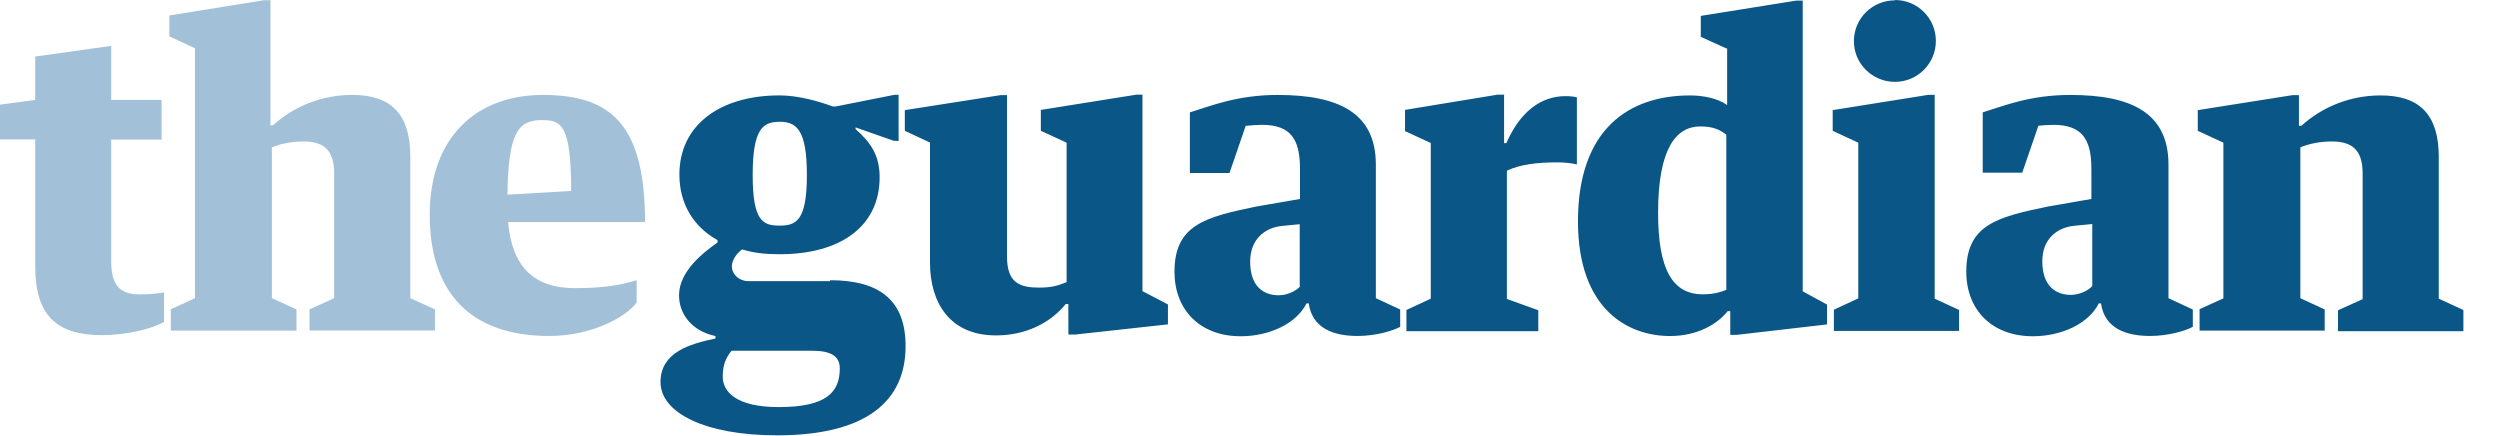
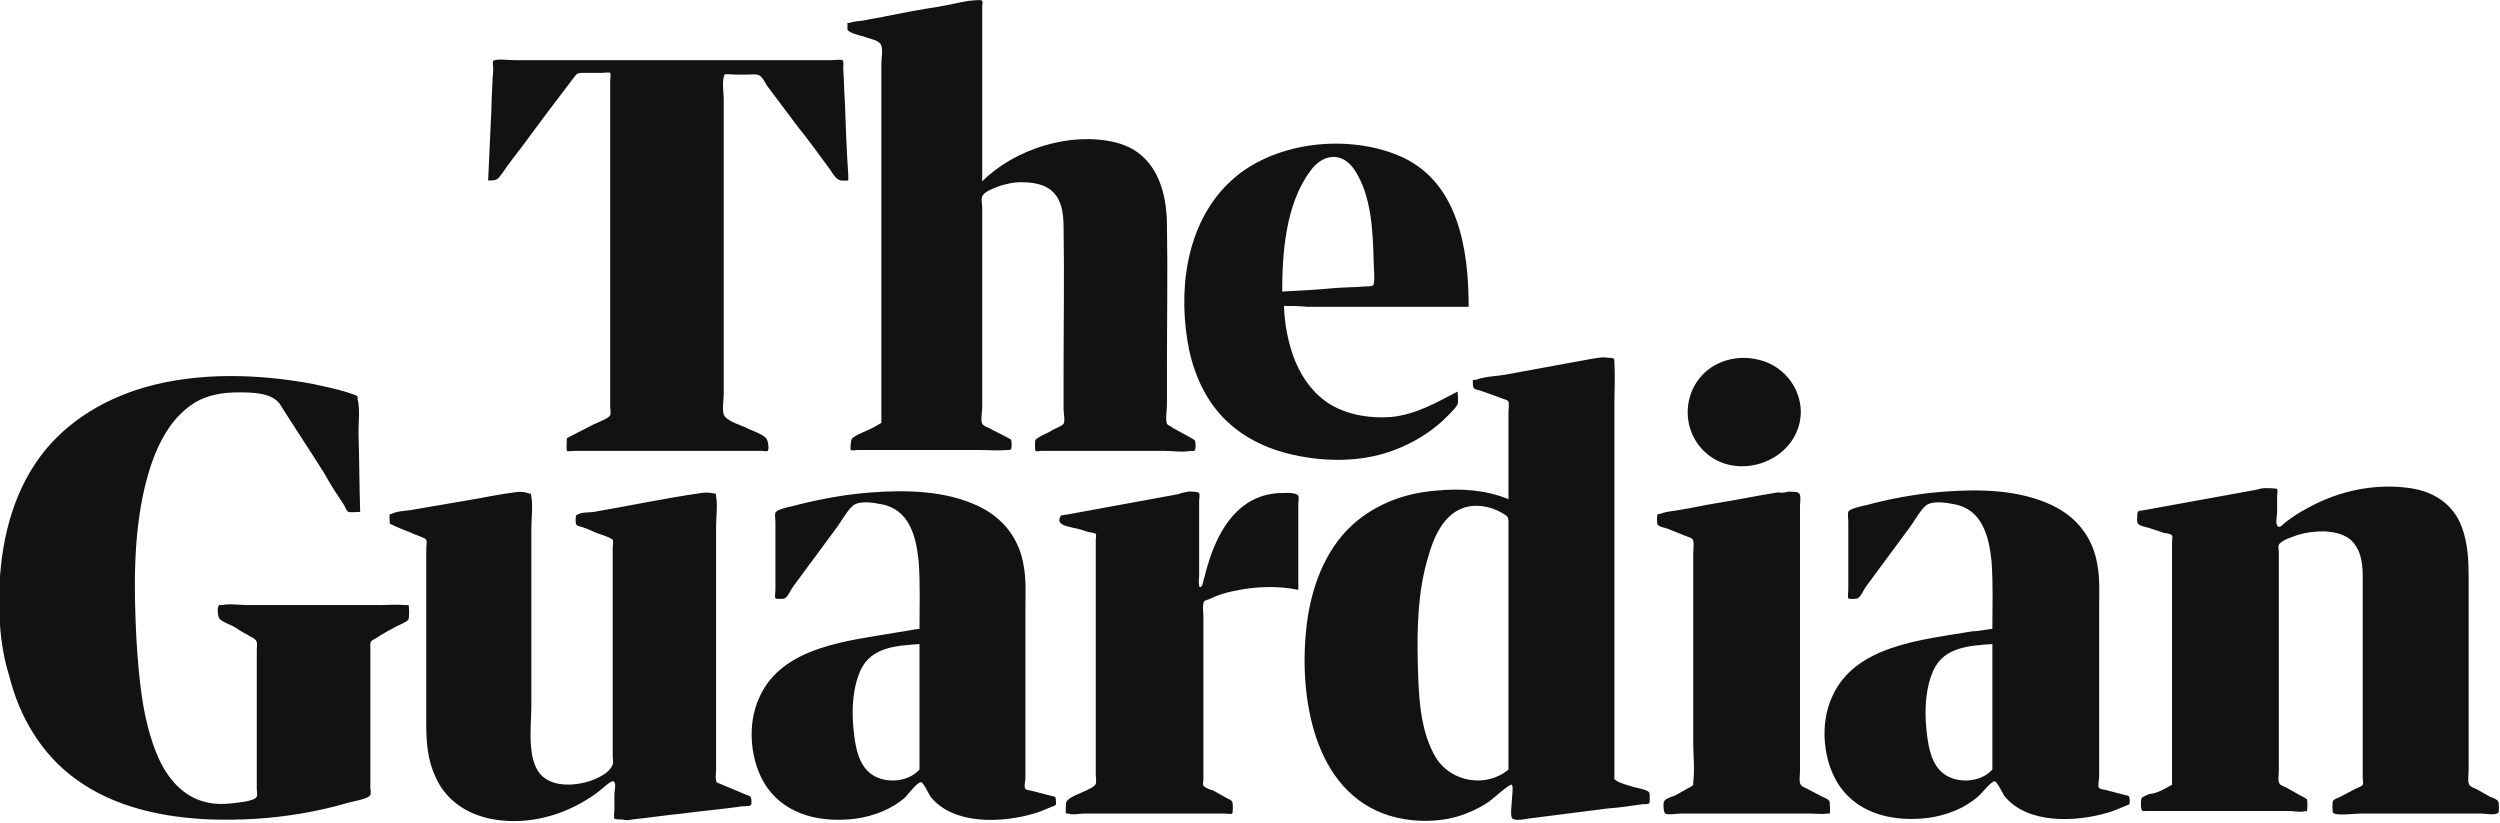
- <svg xmlns="http://www.w3.org/2000/svg" version="1.1" width="883.18" height="153.79" id="svg10490">
-   <defs id="defs10492" />
-   <path d="M 12.44,94.17 V 49.25 H 0 V 36.97 L 12.44,35.3 V 19.98 l 26.84,-3.77 v 19.1 h 17.8 v 14 h -17.8 v 42.6 c 0,8 2.23,12.1 10.1,12.1 2.8,0 6.62,-0.3 8.57,-0.7 v 10.39 c -4.3,2.54 -13.5,4.7 -22,4.7 -16,0 -23.5,-7.05 -23.5,-24.23 z M 191.39,42.43 c 6.74,0 10.38,1.2 10.38,25.02 l -22.5,1.32 c 0.3,-21.6 3.56,-26.34 12.12,-26.34 z m -11.9,36.03 h 48.38 c 0,-34.06 -11.7,-44.92 -36.03,-44.92 -24.17,0 -40.03,15.56 -40.03,42.28 0,27.6 14.38,42.87 42.26,42.87 14.98,0 27.08,-6.7 30.84,-11.8 v -7.9 c -5.63,1.7 -11.42,2.8 -21.8,2.8 -14.65,0 -22.2,-7.6 -23.62,-23.4 z m -119.22,30.84 8.6,-3.96 v -88.3 l -9.05,-4.2 V 5.47 l 33.46,-5.4 h 2.27 v 44.18 h 0.9 c 7.3,-6.6 17.1,-10.72 28,-10.72 13.7,0 20.5,6.82 20.5,21.7 v 50.1 l 8.7,3.97 v 7.47 h -44.3 v -7.47 l 8.7,-3.97 V 61.3 c 0,-8.24 -3.6,-11.32 -10.9,-11.32 -4,0 -7.8,0.73 -11.1,2.06 v 53.3 l 8.7,3.98 v 7.47 H 60.34 v -7.5 z" id="path10468" style="fill:#a2c0d8" />
-   <path d="m 647.44,38.83 v 7.38 l 9.04,4.2 v 55 l -8.62,4 v 7.5 h 44.23 v -7.4 l -8.62,-4 v -72 h -2.27 l -33.76,5.39 z m 91.7,62.25 V 79.15 l -6.28,0.6 c -6.25,0.6 -11.37,4.75 -11.37,12.52 0,8.95 4.92,11.9 10.1,11.9 3,0 6.05,-1.48 7.54,-3.1 z M 720.1,44.44 714.4,61 H 700.44 V 39.7 c 7.54,-2.34 16.73,-6.16 30.96,-6.16 21.65,0 34.66,6.4 34.66,24.6 v 47.2 l 8.6,4 v 6.12 c -2.64,1.42 -8.62,3.23 -15.15,3.23 -8.45,0 -16.03,-2.7 -17.28,-11.5 h -0.8 c -3.6,7.2 -13.2,11.6 -23.3,11.6 -14.4,0 -23.5,-9.3 -23.5,-22.8 0,-16.6 10.9,-19.3 28.7,-23 l 15.5,-2.7 V 59.7 c 0,-10.42 -3.2,-15.6 -13.5,-15.6 -1.4,0 -3.9,0.18 -5.5,0.34 z m 56.76,64.87 8.6,-3.9 v -55 l -9.05,-4.2 v -7.3 l 33.47,-5.3 h 2.27 v 10.8 h 0.9 c 7.3,-6.6 17.1,-10.7 28,-10.7 13.7,0 20.5,6.8 20.5,21.7 v 50.1 l 8.7,4 v 7.5 h -44.3 v -7.4 l 8.7,-3.92 V 61.3 c 0,-8.24 -3.6,-11.32 -10.9,-11.32 -4,0 -7.8,0.73 -11.1,2.06 v 53.3 l 8.6,3.98 v 7.47 h -44.2 v -7.5 z m -167,-92.2 -9.02,-4.1 v -7.4 l 33.74,-5.4 h 2.27 v 102.7 l 8.6,4.7 v 7 l -32,3.7 h -2.2 v -8.4 h -0.9 c -3.4,4.3 -10.3,8.8 -20.4,8.8 -14.8,0 -32.5,-9.4 -32.5,-40.5 0,-32.7 18.1,-44.5 39.6,-44.5 4.5,0 9.8,1 13.1,3.4 v -20 z m 0,85.4 V 47.6 c -2.1,-1.6 -4.3,-2.93 -9.2,-2.93 -8.44,0 -14.9,7.6 -14.9,30.5 0,20.06 5.1,28.8 15.78,28.8 4.15,0 6.48,-0.84 8.3,-1.58 z m -334.74,41.3 c -14.74,0 -19.8,-5.2 -19.8,-10.8 0,-3.9 1.04,-6.6 3.12,-9.1 h 28.53 c 6.67,0 9.7,2 9.7,6.2 0.02,8.4 -4.65,13.7 -21.55,13.7 z m 0.23,-100.8 c 5.9,0 9.7,2.6 9.7,18.8 0,16.2 -3.81,17.89 -9.61,17.89 -5.8,0 -9.54,-1.35 -9.54,-17.87 0,-16.5 3.7,-18.8 9.58,-18.8 z m 17.9,56.3 h -29 c -3.1,0 -5.7,-2.4 -5.7,-5.2 0,-2.2 1.6,-4.5 3.6,-6 4.4,1.3 8,1.7 13.4,1.7 20.9,0 35.2,-9.5 35.2,-27.2 0,-7.9 -3.3,-12.4 -8.5,-17 v -0.6 l 13.4,4.7 1.8,0.1 V 33.5 h -1.5 l -20.63,4.1 h -1.15 c -5.14,-1.9 -12.3,-3.9 -18.8,-3.9 -20.9,0 -35.36,10.37 -35.36,27.98 0,10.73 5.4,18.72 13.47,23.14 v 0.85 c -4.66,3.28 -13.6,10.02 -13.6,18.65 0,6.3 4.16,12.53 12.86,14.4 v 0.87 c -9.15,1.9 -19.4,4.9 -19.4,15.4 0,10.8 15.65,18.8 41.16,18.8 31.7,0 45.42,-12.2 45.42,-31.5 0,-15.9 -8.8,-23.3 -26.7,-23.3 z m 203.1,-60.4 v 7.4 l 9.1,4.2 v 55 l -8.6,4 v 7.5 h 46.59 v -7.4 l -11.1,-4 V 60.3 c 4.6,-2.2 10.65,-2.94 17.9,-2.94 2.38,0 5.2,0.3 6.83,0.73 V 34.4 c -0.9,-0.3 -2.67,-0.44 -4,-0.44 -8.9,0 -16.17,5.73 -20.92,16.6 h -0.8 V 33.44 h -2.3 l -32.7,5.38 z m -37.2,62.3 v -22 l -6.2,0.6 c -6.2,0.6 -11.3,4.8 -11.3,12.6 0,9 4.9,11.9 10.1,11.9 3,0 6.06,-1.5 7.54,-3.1 z m -19.1,-56.7 -5.7,16.6 h -14 V 39.7 c 7.6,-2.34 16.8,-6.16 31,-6.16 21.7,0 34.7,6.4 34.7,24.6 v 47.2 l 8.6,4 v 6.12 c -2.6,1.42 -8.6,3.23 -15.1,3.23 -8.4,0 -16,-2.7 -17.2,-11.5 h -0.8 c -3.6,7.2 -13.2,11.6 -23.24,11.6 -14.37,0 -23.4,-9.3 -23.4,-22.8 0,-16.6 10.97,-19.3 28.76,-23 l 15.58,-2.7 V 59.7 c 0,-10.42 -3.14,-15.6 -13.5,-15.6 -1.35,0 -3.9,0.18 -5.52,0.34 z m -111.4,5.9 -9,-4.2 v -7.3 l 33.8,-5.3 h 2.3 V 90.7 c 0,9.25 4.53,10.9 11.35,10.9 5,0 7,-0.9 9.7,-1.93 V 50.4 l -9.1,-4.2 v -7.37 l 33.7,-5.38 h 2.2 v 69.4 l 9,4.7 v 7.04 l -32.8,3.6 h -2.36 l -0.03,-10.8 h -0.9 c -5.18,6.4 -13.73,11.1 -24.7,11.1 -16.3,0 -23.27,-11.6 -23.27,-25.7 V 50.4 z M 669.44,0 c 8,0 14.45,6.47 14.45,14.46 0,7.98 -6.47,14.46 -14.46,14.46 -8,0 -14.5,-6.4 -14.5,-14.4 0,-8 6.5,-14.4 14.5,-14.4 z m 196.5,112.36 17.24,0.04" id="path10470" style="fill:#0a5787" />
+ <svg xmlns="http://www.w3.org/2000/svg" version="1.1" x="0px" y="0px" width="295px" height="97px" viewBox="0 0 295 97" style="enable-background:new 0 0 295 97;" xml:space="preserve">
+   <style type="text/css">
+ 	.st0{fill:#121212;}
+ </style>
+   <g id="Ebene_1">
+     <path class="st0" d="M66.9,51.7c1-0.5,2.1-1.1,3.1-1.6c0.4-0.2,1.8-0.7,2-1.1c0.1-0.2,0-0.8,0-1.1c0-0.8,0-1.6,0-2.4   c0-5.7,0-11.4,0-17.1c0-5.6,0-11.1,0-16.7c0-0.7,0-1.5,0-2.2c0-0.1,0.1-0.8,0-0.9c-0.1-0.1-0.9,0-1,0c-0.7,0-1.5,0-2.2,0   c-0.8,0-0.7,0.1-1.2,0.7c-1.9,2.5-3.8,5-5.7,7.6c-0.9,1.2-1.8,2.3-2.6,3.5c-0.6,0.8-0.6,0.9-1.7,0.9c0.1-2.2,0.2-4.4,0.3-6.6   c0.1-1.6,0.1-3.2,0.2-4.8c0-0.6,0.1-1.2,0.1-1.8c0-0.2-0.1-0.8,0-0.9c0.2-0.3,2-0.1,2.5-0.1c2.4,0,4.8,0,7.2,0c6.5,0,13.1,0,19.6,0   c2.7,0,5.3,0,8,0c0.9,0,1.7,0,2.6,0c0.2,0,1.1-0.1,1.3,0c0.2,0.1,0.1,0.7,0.1,1c0.1,1.3,0.1,2.7,0.2,4c0.1,2.9,0.2,5.7,0.4,8.6   c0,0.2,0,0.4,0,0.6c-0.5,0-0.9,0.1-1.3-0.2c-0.4-0.3-0.7-0.9-1-1.3c-1.2-1.6-2.4-3.3-3.7-4.9c-1.2-1.6-2.4-3.2-3.6-4.8   c-0.2-0.3-0.5-1-0.9-1.2c-0.3-0.2-0.9-0.1-1.3-0.1c-0.5,0-1,0-1.6,0c-0.2,0-1-0.1-1.2,0c-0.1,0.1,0,0.1-0.1,0.3   c-0.2,0.8,0,1.8,0,2.6c0,3.6,0,7.1,0,10.7c0,8,0,16.1,0,24.1c0,0.7-0.2,1.7,0,2.4c0.2,0.7,1.8,1.2,2.5,1.5c0.7,0.4,1.9,0.7,2.5,1.3   c0.2,0.2,0.4,1.2,0.2,1.5c-0.1,0.1-0.6,0-0.7,0c-0.6,0-1.2,0-1.8,0c-4.1,0-8.2,0-12.3,0c-2,0-4,0-5.9,0c-0.7,0-1.4,0-2,0   c-0.2,0-0.9,0.1-1,0C66.8,52.8,66.9,52,66.9,51.7z M104,49.9c0-4.9,0-9.8,0-14.6c0-8,0-15.9,0-23.9c0-1.3,0-2.6,0-3.9   c0-0.6,0.2-1.5,0-2.1c-0.2-0.7-1.4-0.8-2.1-1.1c-0.4-0.1-1.7-0.4-1.9-0.8c0-0.1,0-0.8,0-0.8c0,0,0.2,0,0.3,0   c0.4-0.2,1.2-0.2,1.7-0.3c0.9-0.2,1.8-0.3,2.6-0.5c2-0.4,4.1-0.8,6.1-1.1c1.2-0.2,2.4-0.5,3.6-0.7c0.3,0,1.5-0.2,1.6,0   c0.1,0.1,0,0.5,0,0.6c0,6.7,0,13.4,0,20.1c0,0.2,0,0.4,0,0.6c3.8-3.8,10.4-5.9,15.7-4.6c4.6,1.1,6.1,5.4,6.1,9.8   c0.1,5.6,0,11.1,0,16.7c0,1.5,0,3,0,4.5c0,0.5-0.2,1.7,0,2.2c0.1,0.2,0.5,0.3,0.7,0.5c0.7,0.4,1.5,0.8,2.2,1.2   c0.1,0.1,0.4,0.2,0.4,0.3c0.1,0.1,0.1,1,0,1.1c-0.1,0.2-0.1,0.1-0.4,0.1c-1.1,0.2-2.3,0-3.3,0c-1.7,0-3.5,0-5.2,0   c-3.1,0-6.2,0-9.2,0c-0.1,0-0.6,0.1-0.7,0c-0.1-0.1-0.1-1.2,0-1.3c0.3-0.4,1.5-0.8,1.9-1.1c0.3-0.2,1.2-0.5,1.4-0.8   c0.2-0.3,0-1.4,0-1.7c0-1.4,0-2.7,0-4.1c0-5.8,0.1-11.7,0-17.5c0-1.7-0.3-3.7-2-4.6c-0.9-0.5-2.1-0.6-3.1-0.6   c-0.8,0-1.6,0.2-2.3,0.4c-0.6,0.2-1.7,0.6-2.1,1.1c-0.3,0.4-0.1,1-0.1,1.5c0,1.2,0,2.5,0,3.7c0,6.6,0,13.3,0,19.9   c0,0.5-0.2,1.5,0,1.9c0.1,0.2,0.5,0.4,0.8,0.5c0.7,0.4,1.6,0.8,2.3,1.2c0.1,0.1,0.3,0.1,0.3,0.2c0.1,0.1,0.1,1,0,1.1   c-0.1,0.1-0.2,0.1-0.4,0.1c-1.1,0.1-2.3,0-3.4,0c-3.6,0-7.1,0-10.7,0c-1.2,0-2.5,0-3.7,0c-0.1,0-0.6,0.1-0.7,0   c-0.1-0.1,0-1.1,0.1-1.3c0.3-0.4,1.4-0.8,1.8-1C103,50.5,103.5,50.2,104,49.9z M151.5,36.1c0.2,4.4,1.6,9.3,5.6,11.7   c2.1,1.2,4.7,1.6,7.1,1.4c2.9-0.3,5.3-1.7,7.8-3c0,0.4,0.1,1.1,0,1.5c-0.2,0.4-0.7,0.9-1,1.2c-0.4,0.4-0.9,0.9-1.4,1.3   c-1.7,1.4-3.6,2.4-5.6,3.1c-3.8,1.3-8.2,1.2-12.1,0.2c-3.1-0.8-5.9-2.3-8-4.7c-2.1-2.4-3.3-5.5-3.8-8.7c-1.1-6.9,0.2-14.8,5.9-19.4   c5-4,13-4.8,18.9-2.4c7.2,2.9,8.4,11.1,8.4,17.9c-6.4,0-12.8,0-19.1,0C153.3,36.1,152.4,36.1,151.5,36.1z M151.3,34.4   c2-0.1,4-0.2,6.1-0.4c1.2-0.1,2.5-0.1,3.7-0.2c0.2,0,0.7,0,0.9-0.1c0.3-0.2,0.1-2.2,0.1-2.6c-0.1-3.6-0.2-8-2.3-11.1   c-1.5-2.2-3.8-1.8-5.2,0.2C151.7,24.1,151.3,29.9,151.3,34.4L151.3,34.4z M-0.1,70.9c0-5.6,1.1-11.4,4.2-16.1c3-4.6,7.8-7.6,13-9.1   c6.3-1.8,13.3-1.6,19.8-0.4c1.4,0.3,2.8,0.6,4.1,1c0.2,0.1,1.1,0.3,1.2,0.5c0,0.1,0,0.2,0,0.3c0.3,1.2,0.1,2.7,0.1,3.9   c0.1,3.1,0.1,6.3,0.2,9.4c-0.4,0-1.1,0.1-1.4,0c-0.2-0.1-0.4-0.6-0.5-0.8c-0.8-1.2-1.6-2.4-2.3-3.7c-1.7-2.7-3.5-5.4-5.2-8.1   c-0.9-1.5-3.4-1.5-5-1.5c-1.8,0-3.6,0.3-5.1,1.2c-3.4,2.1-5,6.2-5.9,9.9c-1.4,5.9-1.3,12.1-1,18.1c0.3,4.6,0.7,9.5,2.5,13.7   c1.1,2.6,3,4.9,5.9,5.5c0.9,0.2,1.8,0.2,2.8,0.1c0.6-0.1,2.7-0.2,3-0.8c0.1-0.2,0-0.7,0-0.9c0-0.6,0-1.1,0-1.7c0-3.5,0-7,0-10.6   c0-1.4,0-2.7,0-4.1c0-0.7,0.2-1-0.4-1.4c-0.7-0.4-1.5-0.8-2.2-1.3c-0.5-0.3-1.5-0.6-1.8-1c-0.2-0.2-0.3-1.3-0.1-1.5   c0.1-0.2,0.1-0.1,0.4-0.1c0.9-0.2,2.1,0,3,0c1.6,0,3.2,0,4.9,0c3.5,0,7.1,0,10.6,0c1,0,2.1-0.1,3.1,0c0.1,0,0.4,0,0.4,0   c0.1,0.1,0.1,1.5,0,1.7c-0.2,0.3-1.2,0.7-1.6,0.9c-0.7,0.4-1.5,0.8-2.2,1.3c-0.8,0.4-0.7,0.4-0.7,1.3c0,3.1,0,6.3,0,9.4   c0,1.7,0,3.4,0,5.1c0,0.6,0,1.2,0,1.8c0,0.2,0.1,0.7,0,0.9c-0.2,0.5-2.3,0.8-2.9,1c-1.7,0.5-3.5,0.9-5.3,1.2   c-3.5,0.6-7,0.8-10.5,0.7c-5.6-0.2-11.5-1.4-16.1-4.8c-4-2.9-6.6-7.3-7.8-12.1C0.2,77-0.1,73.9-0.1,70.9z M46,61.8   c0-0.2-0.1-1,0-1.1c0.1-0.1,0.2,0,0.3-0.1c0.6-0.3,1.4-0.3,2.1-0.4c2.3-0.4,4.6-0.8,7-1.2c1.8-0.3,3.6-0.7,5.3-0.9   c0.5-0.1,1.1-0.1,1.6,0.1c0.5,0.1,0.3,0,0.4,0.4c0.2,1.2,0,2.6,0,3.8c0,2.2,0,4.4,0,6.6c0,4.8,0,9.5,0,14.3c0,2.5-0.7,7.1,1.7,8.6   c1.2,0.8,2.9,0.8,4.3,0.5c1.1-0.2,3.2-1,3.6-2.2c0.1-0.3,0-0.7,0-1c0-0.7,0-1.4,0-2.1c0-4.6,0-9.2,0-13.9c0-2.1,0-4.3,0-6.4   c0-0.7,0-1.4,0-2.1c0-0.2,0.1-0.8,0-1C72,63.4,71,63.1,70.7,63c-0.6-0.2-1.1-0.5-1.7-0.7c-0.2-0.1-0.9-0.2-1-0.4   c-0.1-0.1-0.1-1,0-1.1c0.1-0.1,0.1,0,0.2-0.1c0.5-0.3,1.4-0.2,1.9-0.3c4.1-0.7,8.3-1.6,12.5-2.2c0.5-0.1,1-0.1,1.5,0   c0.5,0.1,0.3-0.1,0.4,0.4c0.2,1,0,2.4,0,3.5c0,4.5,0,9,0,13.5c0,4.4,0,8.9,0,13.3c0,0.7,0,1.3,0,2c0,0.3-0.1,0.8,0,1.2   c0.1,0.3,0,0.2,0.5,0.4c1,0.4,2.1,0.9,3.1,1.3c0.3,0.1,0.4,0.1,0.5,0.3c0.1,0.2,0.1,0.9,0,0.9c-0.2,0.2-1.2,0.1-1.4,0.2   c-2.2,0.3-4.4,0.5-6.7,0.8c-2,0.2-4,0.5-5.9,0.7c-0.4,0.1-0.8,0.1-1.2,0c-0.2,0-0.8,0-0.9-0.1c-0.1-0.2,0-1,0-1.2   c0-0.6,0-1.2,0-1.7c0-0.3,0.2-1.1,0-1.4c-0.2-0.3-0.6,0.1-0.9,0.3c-0.8,0.7-1.7,1.4-2.6,1.9c-3.3,2-7.4,2.9-11.2,2.1   c-2.8-0.6-5.2-2.2-6.4-4.9c-0.9-1.9-1.1-4-1.1-6c0-4,0-8,0-11.9c0-2.3,0-4.6,0-6.8c0-0.8,0-1.5,0-2.3c0-0.2,0.1-0.8,0-1   c-0.2-0.3-1.4-0.6-1.7-0.8C47.6,62.5,46.8,62.2,46,61.8z M140.3,58c0.2,0,1.1,0,1.2,0.2c0.1,0.1,0,0.8,0,0.9c0,1.4,0,2.8,0,4.3   c0,1.5,0,3,0,4.5c0,0.3-0.1,0.8,0,1.1c0,0,0,0.2,0,0.2c0.4,0.4,0.5-0.9,0.6-1c0.9-3.7,2.6-8,6.4-9.5c0.7-0.3,1.4-0.4,2.1-0.5   c0.6,0,2.3-0.2,2.6,0.3c0.1,0.2,0,0.7,0,0.9c0,0.6,0,1.3,0,1.9c0,2.8,0,5.5,0,8.3c-2.4-0.5-5.1-0.4-7.4,0.1c-1.1,0.2-2.1,0.5-3.1,1   c-0.5,0.2-0.6,0.1-0.7,0.5c-0.1,0.4,0,1.1,0,1.5c0,0.9,0,1.9,0,2.8c0,4.8,0,9.5,0,14.3c0,0.7,0,1.5,0,2.2c0,0.2-0.1,0.5,0,0.7   c0.2,0.3,0.9,0.5,1.2,0.6c0.5,0.3,1.1,0.6,1.6,0.9c0.2,0.1,0.5,0.2,0.6,0.4c0.1,0.1,0.1,1.3,0,1.4c-0.1,0.1-0.7,0-0.9,0   c-0.8,0-1.7,0-2.5,0c-2.4,0-4.8,0-7.3,0c-2.3,0-4.5,0-6.8,0c-0.5,0-1.4,0.2-1.8,0c-0.1,0-0.2,0-0.3,0c-0.1-0.1,0-1.2,0-1.3   c0.2-0.6,1.5-1,2.1-1.3c0.4-0.2,1.2-0.5,1.4-0.9c0.1-0.2,0-0.8,0-1c0-0.7,0-1.4,0-2.1c0-8.6,0-17.1,0-25.7c0-0.1,0.1-0.6,0-0.7   c-0.1-0.1-0.6-0.2-0.8-0.2c-0.6-0.2-1.2-0.4-1.8-0.5c-0.6-0.2-2.1-0.3-1.6-1.3c0.1-0.3,0.5-0.2,0.9-0.3c4.4-0.8,8.7-1.6,13.1-2.4   C139.5,58.1,139.9,58.1,140.3,58z M178,58.9c0-2.7,0-5.4,0-8c0-0.8,0-1.5,0-2.3c0-0.3,0.1-0.9,0-1.2c-0.1-0.2-0.5-0.3-0.8-0.4   c-0.8-0.3-1.6-0.6-2.5-0.9c-0.6-0.2-0.9-0.1-0.9-0.8c0-0.6-0.1-0.4,0.4-0.5c1.1-0.4,2.4-0.4,3.5-0.6c3.3-0.6,6.5-1.2,9.8-1.8   c0.7-0.1,1.4-0.3,2.1-0.2c0.8,0.1,0.9-0.1,0.9,0.6c0.1,1.6,0,3.3,0,4.9c0,6.4,0,12.9,0,19.3c0,6.5,0,13,0,19.5c0,1.7,0,3.3,0,5   c0,0.4-0.1,0.4,0.2,0.6c0.6,0.4,1.6,0.6,2.2,0.8c0.4,0.1,1.5,0.3,1.7,0.6c0.1,0.1,0.1,1.2,0,1.3c-0.1,0.1-0.7,0.1-0.8,0.1   c-1.4,0.2-2.7,0.4-4.1,0.5c-3.1,0.4-6.2,0.8-9.4,1.2c-0.5,0.1-1.7,0.3-1.9-0.1c-0.2-0.4,0-1.7,0-2.1c0-0.3,0.2-1.6,0-1.8   c-0.2-0.2-2.4,1.8-2.7,2c-1.2,0.8-2.5,1.4-3.9,1.8c-2.2,0.6-4.7,0.6-6.9,0.1c-9.6-2.2-11.6-13.6-10.8-21.9c0.4-4.4,1.8-8.8,4.8-12   c2.8-2.9,6.6-4.4,10.5-4.7C172.4,57.6,175.3,57.8,178,58.9z M178,90.8c0-8.2,0-16.4,0-24.6c0-1.5,0-3.1,0-4.6   c0-0.6-0.1-0.7-0.8-1.1c-1.4-0.8-3.2-1.1-4.7-0.5c-2.3,0.9-3.4,3.6-4,5.8c-1.2,4-1.3,8.3-1.2,12.5c0.1,3.6,0.2,8,2.2,11.2   C171.3,92.3,175.4,93,178,90.8z M211.1,58c0.5,0.1,1.1-0.1,1.3,0.4c0.1,0.3,0,1,0,1.3c0,1.9,0,3.8,0,5.6c0,5.5,0,10.9,0,16.4   c0,2.3,0,4.7,0,7c0,0.8,0,1.6,0,2.3c0,0.4-0.1,1,0,1.4c0.1,0.4,0.5,0.5,0.9,0.7c0.6,0.3,1.1,0.6,1.7,0.9c0.2,0.1,0.8,0.3,0.9,0.6   c0,0.1,0.1,1.3,0,1.4c0,0-0.3,0-0.3,0c-0.6,0.1-1.4,0-2.1,0c-5.1,0-10.1,0-15.2,0c-0.4,0-1.5,0.2-1.8,0c-0.2-0.1-0.3-1.3-0.1-1.5   c0.2-0.3,0.9-0.5,1.2-0.6c0.6-0.3,1.2-0.7,1.8-1c0.5-0.3,0.4-0.2,0.4-0.6c0.2-1.5,0-3.2,0-4.7c0-2.6,0-5.2,0-7.9   c0-4.8,0-9.6,0-14.4c0-0.4,0.1-1.1,0-1.5c-0.1-0.4-0.6-0.4-1-0.6c-0.7-0.3-1.3-0.5-2-0.8c-0.2-0.1-1-0.2-1.2-0.5   c-0.1-0.1-0.1-1.1,0-1.2c0.1-0.1,0.3,0,0.4-0.1c0.8-0.3,1.7-0.3,2.6-0.5c1.3-0.2,2.5-0.5,3.8-0.7c2.5-0.4,4.9-0.9,7.4-1.3   C210.3,58.2,210.7,58.1,211.1,58z M212.5,48.7c-0.2,6-8.3,8.6-12,3.9c-1.7-2.2-1.8-5.2-0.3-7.5c1.5-2.3,4.4-3.3,7.1-2.7   C210.3,43,212.5,45.6,212.5,48.7z M256.3,92.6c0-8,0-16,0-24.1c0-1.5,0-3.1,0-4.6c0-0.1,0.1-0.6,0-0.7c-0.1-0.2-0.7-0.3-0.9-0.3   c-0.6-0.2-1.2-0.4-1.8-0.6c-0.3-0.1-1.1-0.2-1.3-0.5c-0.2-0.2-0.1-0.7-0.1-1c0-0.6,0.2-0.5,0.8-0.6c2.2-0.4,4.4-0.8,6.6-1.2   c2.2-0.4,4.4-0.8,6.6-1.2c0.4-0.1,0.7-0.2,1.1-0.2c0.2,0,1.2,0,1.4,0.1c0.1,0.1,0,0.7,0,0.9c0,0.6,0,1.2,0,1.9c0,0.3-0.2,1.2,0,1.5   c0.2,0.4,0.6,0,0.9-0.3c0.9-0.7,1.8-1.3,2.8-1.8c3.6-2,7.9-2.9,12-2.3c2.8,0.4,5.1,1.9,6.1,4.6c0.7,1.9,0.8,3.9,0.8,5.9   c0,4.3,0,8.5,0,12.8c0,2.4,0,4.9,0,7.3c0,0.9,0,1.8,0,2.7c0,0.4-0.1,1.1,0,1.5c0.1,0.4,0.4,0.5,0.9,0.7c0.5,0.3,1.1,0.6,1.6,0.9   c0.2,0.1,0.9,0.3,1,0.6c0.1,0.2,0.1,1.2,0,1.3c-0.1,0.2,0.1,0-0.2,0.1c-0.4,0.2-1.3,0-1.8,0c-4.8,0-9.5,0-14.3,0   c-0.6,0-2.9,0.3-3.2-0.1c-0.1-0.1-0.1-1.2,0-1.4c0.1-0.2,0.7-0.4,0.9-0.5c0.6-0.3,1.1-0.6,1.7-0.9c0.2-0.1,0.8-0.3,0.9-0.5   c0.1-0.2,0-0.6,0-0.8c0-0.7,0-1.5,0-2.2c0-2.3,0-4.7,0-7c0-4.5,0-9,0-13.5c0-1.6,0.1-3.4-0.9-4.8c-0.8-1.2-2.2-1.5-3.6-1.6   c-1.1,0-2.1,0.1-3.1,0.4c-0.5,0.2-2,0.6-2.3,1.2c-0.1,0.2,0,0.6,0,0.8c0,0.7,0,1.4,0,2.1c0,2.2,0,4.4,0,6.6c0,4.9,0,9.9,0,14.8   c0,0.8,0,1.6,0,2.4c0,0.3-0.1,1,0,1.3c0.1,0.4,0.7,0.5,1,0.7c0.5,0.3,1.1,0.6,1.6,0.9c0.2,0.1,0.6,0.3,0.7,0.4   c0.1,0.1,0.1,1.3,0,1.4c0,0.1-0.1,0-0.2,0c-0.4,0.2-1.4,0-1.8,0c-2.3,0-4.7,0-7,0c-2.5,0-4.9,0-7.4,0c-0.8,0-1.6,0-2.4,0   c-0.5,0-0.6,0.1-0.7-0.2c-0.1-0.2-0.1-1.1,0-1.3c0.1-0.2,0.7-0.4,0.9-0.5C254.6,93.6,255.4,93.1,256.3,92.6z M235.1,74.2   c0-2.6,0.1-5.3-0.1-8c-0.3-2.9-1.1-6.1-4.4-6.7c-1-0.2-2.8-0.5-3.5,0.3c-0.7,0.7-1.2,1.7-1.8,2.5c-1.7,2.3-3.4,4.6-5.1,6.9   c-0.3,0.4-0.6,1.2-1,1.4c-0.1,0.1-1.1,0.1-1.1,0c-0.1-0.1,0-0.8,0-1c0-2.7,0-5.4,0-8.1c0-0.3-0.1-0.8,0-1.1c0.2-0.5,2.4-0.8,2.9-1   c2.8-0.7,5.7-1.2,8.6-1.4c4.1-0.3,8.7-0.2,12.5,1.6c3,1.4,4.9,3.9,5.4,7.1c0.3,1.6,0.2,3.4,0.2,5c0,5.6,0,11.2,0,16.8   c0,1.1,0,2.1,0,3.2c0,0.3-0.2,1.1,0,1.3c0.1,0.1,0.6,0.2,0.7,0.2c0.8,0.2,1.5,0.4,2.3,0.6c0.5,0.1,0.6,0.1,0.6,0.6   c0,0.5,0.1,0.5-0.5,0.7c-0.7,0.3-1.4,0.6-2.1,0.8c-3.7,1.1-9.5,1.4-12.2-2c-0.2-0.3-0.8-1.6-1.1-1.7c-0.4-0.1-1.6,1.5-2,1.8   c-1.6,1.4-3.7,2.2-5.8,2.5c-3.9,0.5-8.1-0.3-10.5-3.7c-2-2.9-2.4-7.4-0.9-10.6c2.7-6.1,10.7-6.7,16.5-7.7   C233.4,74.5,234.2,74.3,235.1,74.2z M235.1,90.8c0-4.9,0-9.9,0-14.8c-3,0.2-6.1,0.4-7.2,3.7c-0.8,2.2-0.8,4.8-0.5,7.1   c0.2,1.6,0.6,3.6,2.1,4.6C231.1,92.5,233.8,92.3,235.1,90.8z M108.5,74.2c0-2.6,0.1-5.3-0.1-8c-0.3-2.9-1.1-6.1-4.4-6.7   c-1-0.2-2.8-0.5-3.5,0.3c-0.7,0.7-1.2,1.7-1.8,2.5c-1.7,2.3-3.4,4.6-5.1,6.9c-0.3,0.4-0.6,1.2-1,1.4c-0.1,0.1-1.1,0.1-1.1,0   c-0.1-0.1,0-0.8,0-1c0-2.7,0-5.4,0-8c0-0.3-0.1-0.8,0-1.1c0.2-0.5,2.3-0.8,2.9-1c2.8-0.7,5.7-1.2,8.5-1.4c4.1-0.3,8.7-0.2,12.5,1.6   c3,1.4,4.9,3.9,5.4,7.1c0.3,1.6,0.2,3.4,0.2,5c0,5.6,0,11.2,0,16.8c0,1.1,0,2.1,0,3.2c0,0.3-0.2,1.1,0,1.3c0.1,0.1,0.6,0.2,0.7,0.2   c0.8,0.2,1.5,0.4,2.3,0.6c0.5,0.1,0.6,0.1,0.6,0.6c0,0.5,0.1,0.5-0.5,0.7c-0.7,0.3-1.4,0.6-2.1,0.8c-3.7,1.1-9.5,1.4-12.2-2   c-0.2-0.3-0.8-1.6-1.1-1.7c-0.4-0.1-1.6,1.5-1.9,1.8c-1.6,1.4-3.7,2.2-5.8,2.5c-3.9,0.5-8.1-0.3-10.5-3.7c-2-2.9-2.4-7.4-0.9-10.6   c2.7-6.1,10.7-6.7,16.4-7.7C106.8,74.5,107.6,74.3,108.5,74.2z M108.5,90.8c0-4.9,0-9.9,0-14.8c-3,0.2-6.1,0.4-7.2,3.7   c-0.8,2.2-0.8,4.8-0.5,7.1c0.2,1.6,0.6,3.6,2.1,4.6C104.5,92.5,107.2,92.3,108.5,90.8z" />
+   </g>
+   <g id="Ebene_2">
+ </g>
</svg>
